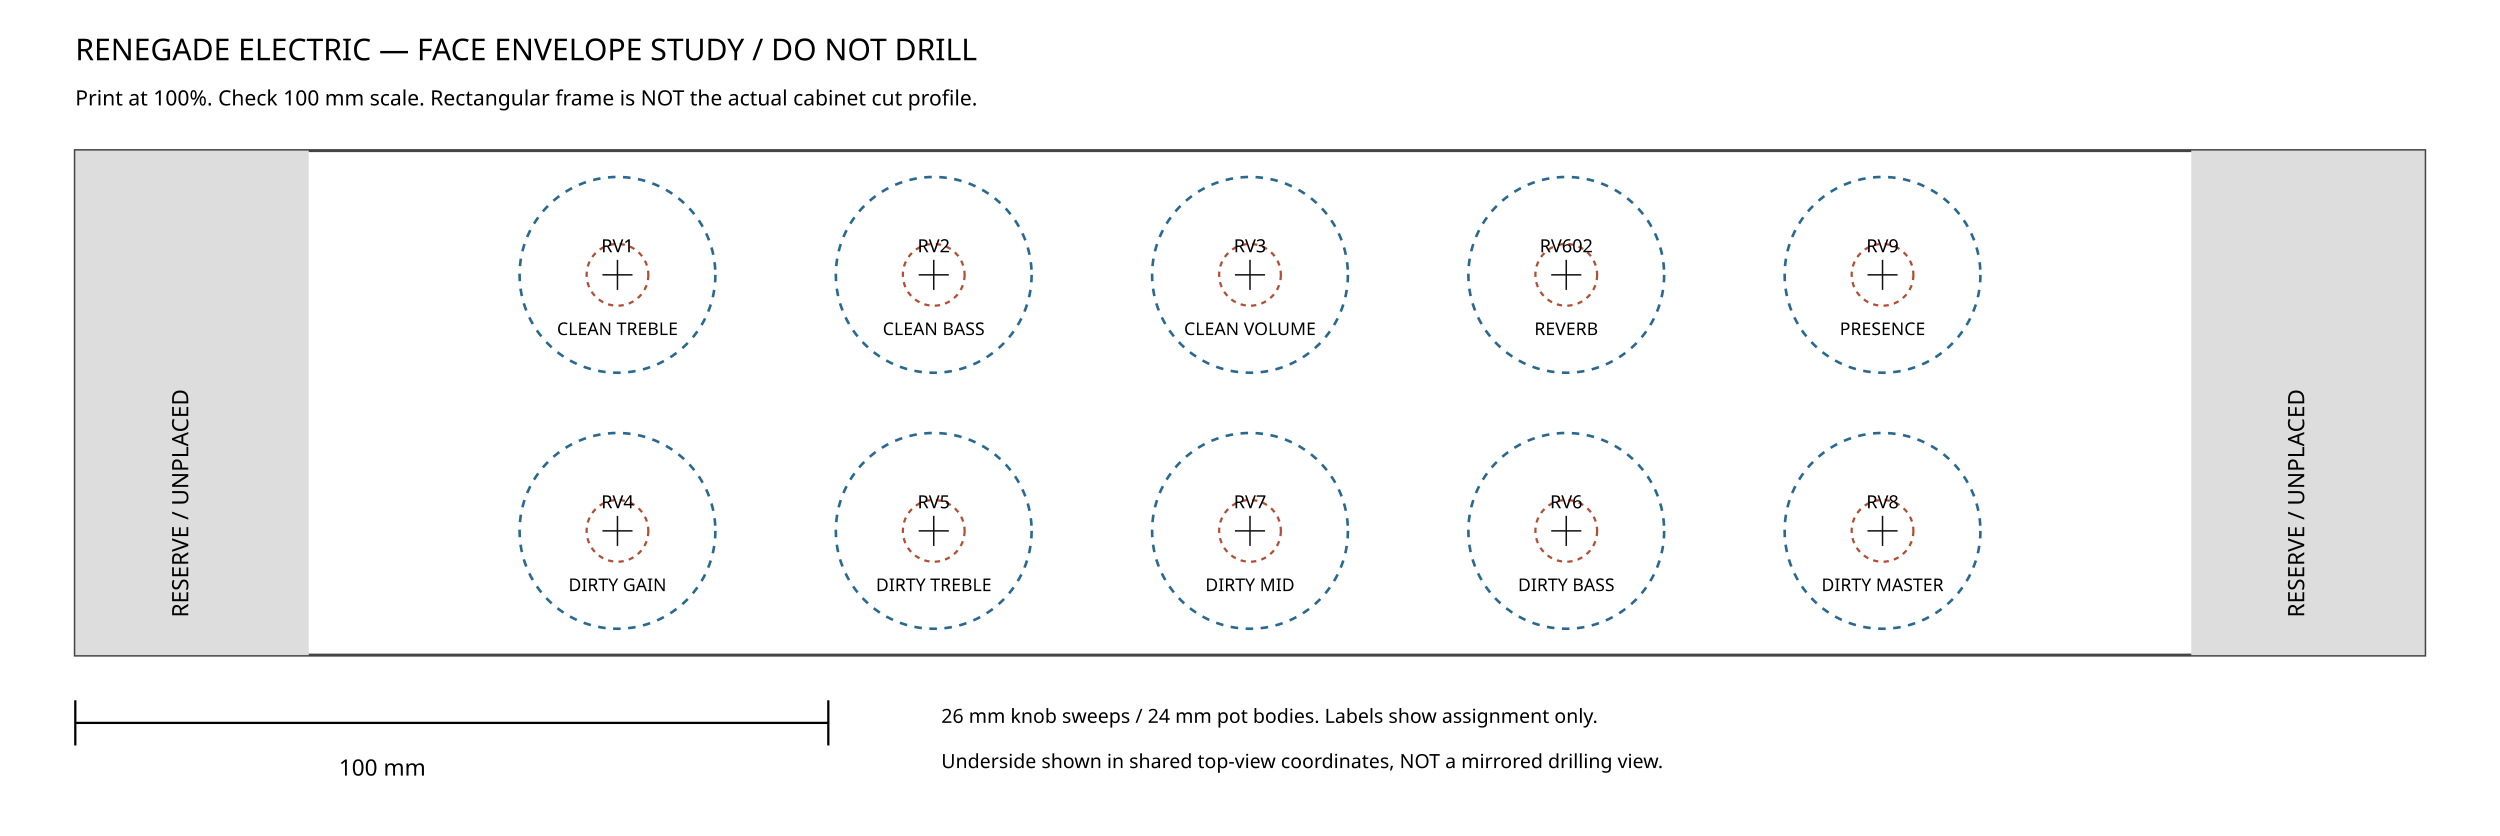
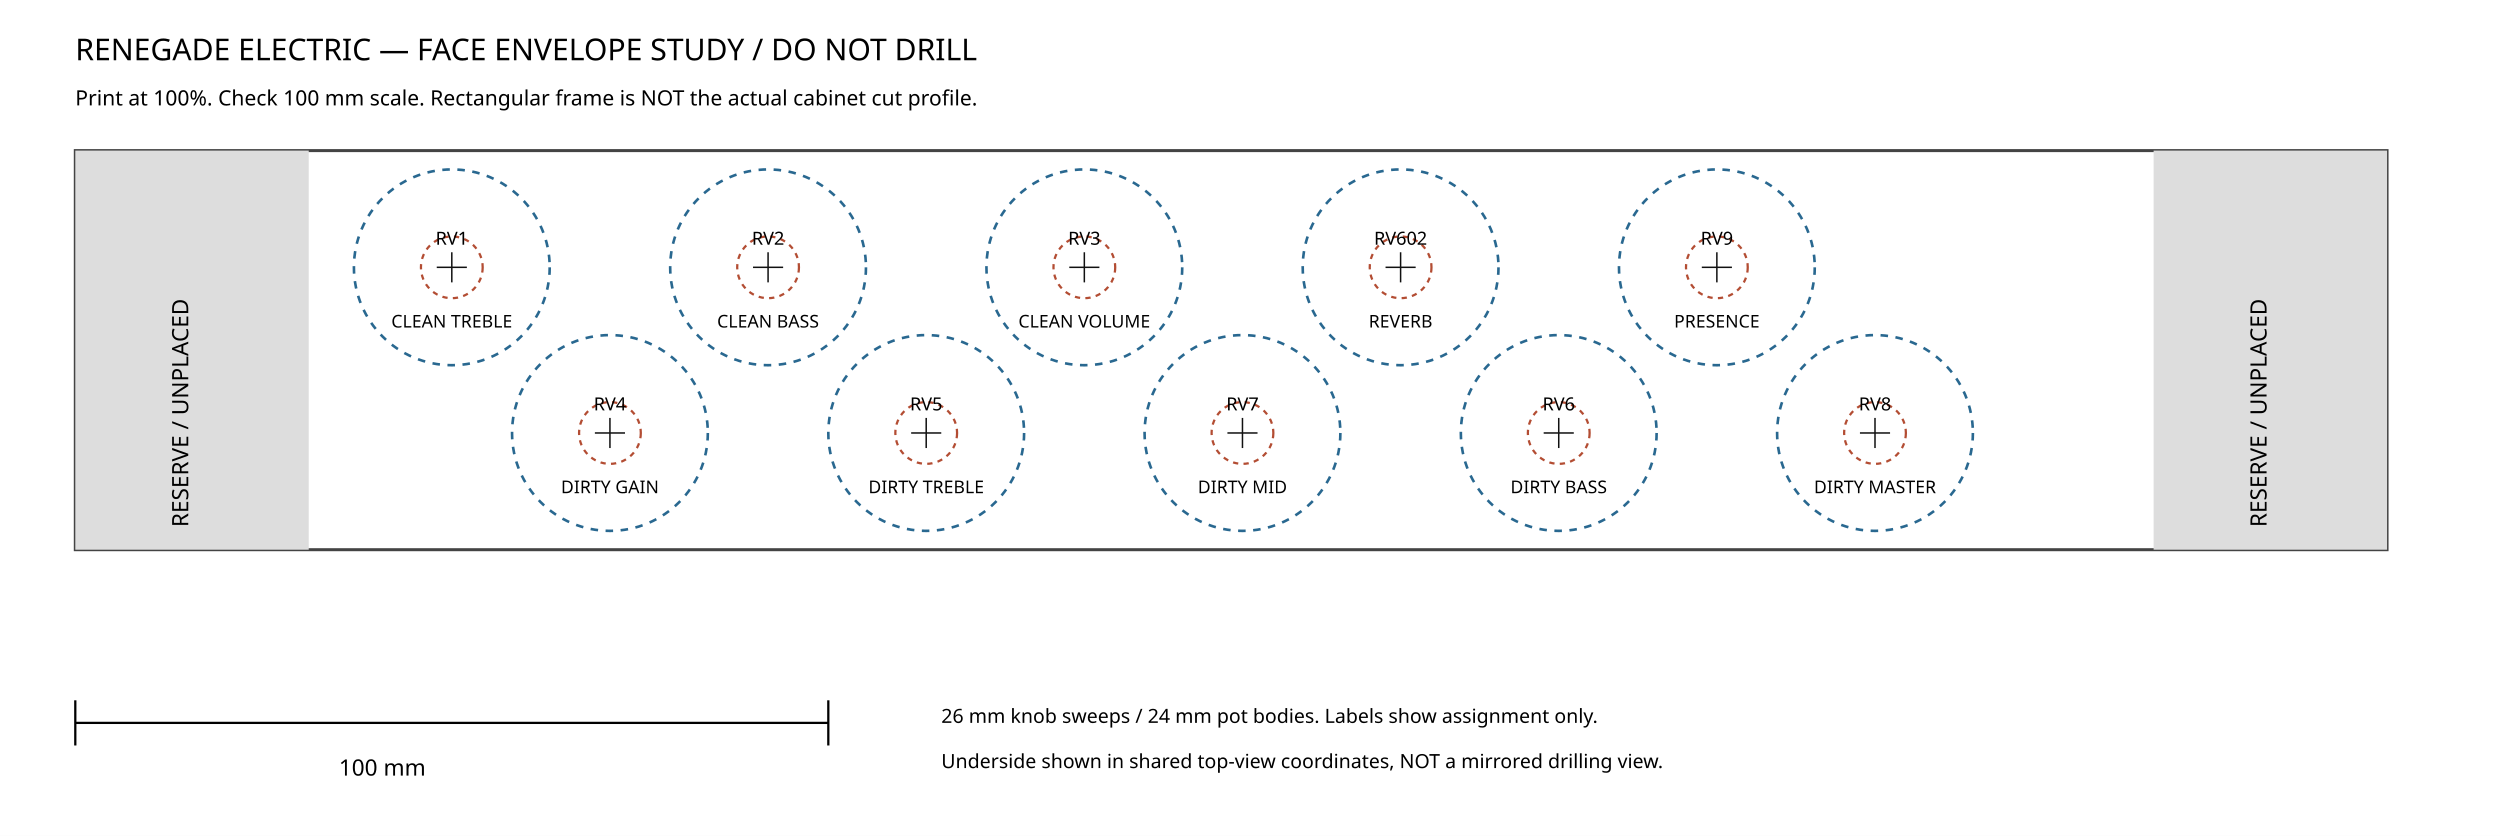
<svg xmlns="http://www.w3.org/2000/svg" width="332mm" height="111mm" viewBox="0 0 332 111">
  <rect width="332" height="111" fill="white" />
  <text x="10" y="8" font-family="sans-serif" font-size="4">RENEGADE ELECTRIC — FACE ENVELOPE STUDY / DO NOT DRILL</text>
  <text x="10" y="14" font-family="sans-serif" font-size="2.8">Print at 100%. Check 100 mm scale. Rectangular frame is NOT the actual cabinet cut profile.</text>
  <g transform="translate(10 20)">
-     <rect width="312" height="67" fill="none" stroke="#444" stroke-width=".4" />
-     <rect x="0" y="0" width="31" height="67" fill="#ddd" />
-     <text transform="translate(15 62) rotate(-90)" font-size="3" font-family="sans-serif">RESERVE / UNPLACED</text>
-     <rect x="281" y="0" width="31" height="67" fill="#ddd" />
-     <text transform="translate(296 62) rotate(-90)" font-size="3" font-family="sans-serif">RESERVE / UNPLACED</text>
-     <circle cx="72" cy="16.5" r="13.0" fill="none" stroke="#296890" stroke-dasharray="1 1" stroke-width=".35" />
-     <circle cx="72" cy="16.5" r="4.1" fill="none" stroke="#b34d33" stroke-dasharray=".7 .7" stroke-width=".3" />
-     <path d="M70,16.5h4 M72,14.5v4" stroke="#111" stroke-width=".2" />
-     <text x="72" y="13.5" text-anchor="middle" font-family="sans-serif" font-size="2.4">RV1</text>
-     <text x="72" y="24.5" text-anchor="middle" font-family="sans-serif" font-size="2.35">CLEAN TREBLE</text>
-     <circle cx="114" cy="16.5" r="13.0" fill="none" stroke="#296890" stroke-dasharray="1 1" stroke-width=".35" />
-     <circle cx="114" cy="16.5" r="4.1" fill="none" stroke="#b34d33" stroke-dasharray=".7 .7" stroke-width=".3" />
-     <path d="M112,16.5h4 M114,14.5v4" stroke="#111" stroke-width=".2" />
-     <text x="114" y="13.5" text-anchor="middle" font-family="sans-serif" font-size="2.4">RV2</text>
-     <text x="114" y="24.5" text-anchor="middle" font-family="sans-serif" font-size="2.35">CLEAN BASS</text>
-     <circle cx="156" cy="16.5" r="13.0" fill="none" stroke="#296890" stroke-dasharray="1 1" stroke-width=".35" />
-     <circle cx="156" cy="16.5" r="4.1" fill="none" stroke="#b34d33" stroke-dasharray=".7 .7" stroke-width=".3" />
-     <path d="M154,16.5h4 M156,14.5v4" stroke="#111" stroke-width=".2" />
-     <text x="156" y="13.5" text-anchor="middle" font-family="sans-serif" font-size="2.4">RV3</text>
-     <text x="156" y="24.5" text-anchor="middle" font-family="sans-serif" font-size="2.35">CLEAN VOLUME</text>
-     <circle cx="198" cy="16.5" r="13.0" fill="none" stroke="#296890" stroke-dasharray="1 1" stroke-width=".35" />
-     <circle cx="198" cy="16.5" r="4.1" fill="none" stroke="#b34d33" stroke-dasharray=".7 .7" stroke-width=".3" />
-     <path d="M196,16.5h4 M198,14.5v4" stroke="#111" stroke-width=".2" />
-     <text x="198" y="13.5" text-anchor="middle" font-family="sans-serif" font-size="2.4">RV602</text>
-     <text x="198" y="24.5" text-anchor="middle" font-family="sans-serif" font-size="2.35">REVERB</text>
-     <circle cx="240" cy="16.5" r="13.0" fill="none" stroke="#296890" stroke-dasharray="1 1" stroke-width=".35" />
-     <circle cx="240" cy="16.5" r="4.1" fill="none" stroke="#b34d33" stroke-dasharray=".7 .7" stroke-width=".3" />
-     <path d="M238,16.5h4 M240,14.5v4" stroke="#111" stroke-width=".2" />
-     <text x="240" y="13.5" text-anchor="middle" font-family="sans-serif" font-size="2.4">RV9</text>
-     <text x="240" y="24.5" text-anchor="middle" font-family="sans-serif" font-size="2.35">PRESENCE</text>
-     <circle cx="72" cy="50.5" r="13.0" fill="none" stroke="#296890" stroke-dasharray="1 1" stroke-width=".35" />
-     <circle cx="72" cy="50.5" r="4.1" fill="none" stroke="#b34d33" stroke-dasharray=".7 .7" stroke-width=".3" />
-     <path d="M70,50.5h4 M72,48.5v4" stroke="#111" stroke-width=".2" />
-     <text x="72" y="47.5" text-anchor="middle" font-family="sans-serif" font-size="2.4">RV4</text>
-     <text x="72" y="58.5" text-anchor="middle" font-family="sans-serif" font-size="2.35">DIRTY GAIN</text>
-     <circle cx="114" cy="50.5" r="13.0" fill="none" stroke="#296890" stroke-dasharray="1 1" stroke-width=".35" />
-     <circle cx="114" cy="50.5" r="4.1" fill="none" stroke="#b34d33" stroke-dasharray=".7 .7" stroke-width=".3" />
-     <path d="M112,50.5h4 M114,48.5v4" stroke="#111" stroke-width=".2" />
-     <text x="114" y="47.5" text-anchor="middle" font-family="sans-serif" font-size="2.4">RV5</text>
-     <text x="114" y="58.5" text-anchor="middle" font-family="sans-serif" font-size="2.35">DIRTY TREBLE</text>
-     <circle cx="156" cy="50.5" r="13.0" fill="none" stroke="#296890" stroke-dasharray="1 1" stroke-width=".35" />
-     <circle cx="156" cy="50.5" r="4.1" fill="none" stroke="#b34d33" stroke-dasharray=".7 .7" stroke-width=".3" />
-     <path d="M154,50.5h4 M156,48.5v4" stroke="#111" stroke-width=".2" />
-     <text x="156" y="47.5" text-anchor="middle" font-family="sans-serif" font-size="2.4">RV7</text>
-     <text x="156" y="58.5" text-anchor="middle" font-family="sans-serif" font-size="2.35">DIRTY MID</text>
-     <circle cx="198" cy="50.5" r="13.0" fill="none" stroke="#296890" stroke-dasharray="1 1" stroke-width=".35" />
-     <circle cx="198" cy="50.5" r="4.1" fill="none" stroke="#b34d33" stroke-dasharray=".7 .7" stroke-width=".3" />
-     <path d="M196,50.5h4 M198,48.5v4" stroke="#111" stroke-width=".2" />
-     <text x="198" y="47.5" text-anchor="middle" font-family="sans-serif" font-size="2.4">RV6</text>
-     <text x="198" y="58.5" text-anchor="middle" font-family="sans-serif" font-size="2.35">DIRTY BASS</text>
-     <circle cx="240" cy="50.5" r="13.0" fill="none" stroke="#296890" stroke-dasharray="1 1" stroke-width=".35" />
-     <circle cx="240" cy="50.5" r="4.1" fill="none" stroke="#b34d33" stroke-dasharray=".7 .7" stroke-width=".3" />
-     <path d="M238,50.5h4 M240,48.5v4" stroke="#111" stroke-width=".2" />
-     <text x="240" y="47.5" text-anchor="middle" font-family="sans-serif" font-size="2.4">RV8</text>
-     <text x="240" y="58.5" text-anchor="middle" font-family="sans-serif" font-size="2.35">DIRTY MASTER</text>
+     <rect width="307" height="53" fill="none" stroke="#444" stroke-width=".4" />
+     <rect x="0" y="0" width="31" height="53" fill="#ddd" />
+     <text transform="translate(15 50) rotate(-90)" font-size="3" font-family="sans-serif">RESERVE / UNPLACED</text>
+     <rect x="276" y="0" width="31" height="53" fill="#ddd" />
+     <text transform="translate(291 50) rotate(-90)" font-size="3" font-family="sans-serif">RESERVE / UNPLACED</text>
+     <circle cx="50" cy="15.5" r="13.0" fill="none" stroke="#296890" stroke-dasharray="1 1" stroke-width=".35" />
+     <circle cx="50" cy="15.5" r="4.1" fill="none" stroke="#b34d33" stroke-dasharray=".7 .7" stroke-width=".3" />
+     <path d="M48,15.5h4 M50,13.5v4" stroke="#111" stroke-width=".2" />
+     <text x="50" y="12.5" text-anchor="middle" font-family="sans-serif" font-size="2.4">RV1</text>
+     <text x="50" y="23.5" text-anchor="middle" font-family="sans-serif" font-size="2.35">CLEAN TREBLE</text>
+     <circle cx="92" cy="15.5" r="13.0" fill="none" stroke="#296890" stroke-dasharray="1 1" stroke-width=".35" />
+     <circle cx="92" cy="15.5" r="4.1" fill="none" stroke="#b34d33" stroke-dasharray=".7 .7" stroke-width=".3" />
+     <path d="M90,15.5h4 M92,13.5v4" stroke="#111" stroke-width=".2" />
+     <text x="92" y="12.5" text-anchor="middle" font-family="sans-serif" font-size="2.4">RV2</text>
+     <text x="92" y="23.5" text-anchor="middle" font-family="sans-serif" font-size="2.35">CLEAN BASS</text>
+     <circle cx="134" cy="15.5" r="13.0" fill="none" stroke="#296890" stroke-dasharray="1 1" stroke-width=".35" />
+     <circle cx="134" cy="15.5" r="4.1" fill="none" stroke="#b34d33" stroke-dasharray=".7 .7" stroke-width=".3" />
+     <path d="M132,15.5h4 M134,13.5v4" stroke="#111" stroke-width=".2" />
+     <text x="134" y="12.5" text-anchor="middle" font-family="sans-serif" font-size="2.4">RV3</text>
+     <text x="134" y="23.5" text-anchor="middle" font-family="sans-serif" font-size="2.35">CLEAN VOLUME</text>
+     <circle cx="176" cy="15.5" r="13.0" fill="none" stroke="#296890" stroke-dasharray="1 1" stroke-width=".35" />
+     <circle cx="176" cy="15.5" r="4.1" fill="none" stroke="#b34d33" stroke-dasharray=".7 .7" stroke-width=".3" />
+     <path d="M174,15.5h4 M176,13.5v4" stroke="#111" stroke-width=".2" />
+     <text x="176" y="12.5" text-anchor="middle" font-family="sans-serif" font-size="2.4">RV602</text>
+     <text x="176" y="23.5" text-anchor="middle" font-family="sans-serif" font-size="2.35">REVERB</text>
+     <circle cx="218" cy="15.5" r="13.0" fill="none" stroke="#296890" stroke-dasharray="1 1" stroke-width=".35" />
+     <circle cx="218" cy="15.5" r="4.1" fill="none" stroke="#b34d33" stroke-dasharray=".7 .7" stroke-width=".3" />
+     <path d="M216,15.5h4 M218,13.5v4" stroke="#111" stroke-width=".2" />
+     <text x="218" y="12.5" text-anchor="middle" font-family="sans-serif" font-size="2.4">RV9</text>
+     <text x="218" y="23.5" text-anchor="middle" font-family="sans-serif" font-size="2.35">PRESENCE</text>
+     <circle cx="71" cy="37.5" r="13.0" fill="none" stroke="#296890" stroke-dasharray="1 1" stroke-width=".35" />
+     <circle cx="71" cy="37.5" r="4.1" fill="none" stroke="#b34d33" stroke-dasharray=".7 .7" stroke-width=".3" />
+     <path d="M69,37.5h4 M71,35.5v4" stroke="#111" stroke-width=".2" />
+     <text x="71" y="34.5" text-anchor="middle" font-family="sans-serif" font-size="2.4">RV4</text>
+     <text x="71" y="45.5" text-anchor="middle" font-family="sans-serif" font-size="2.35">DIRTY GAIN</text>
+     <circle cx="113" cy="37.5" r="13.0" fill="none" stroke="#296890" stroke-dasharray="1 1" stroke-width=".35" />
+     <circle cx="113" cy="37.5" r="4.1" fill="none" stroke="#b34d33" stroke-dasharray=".7 .7" stroke-width=".3" />
+     <path d="M111,37.5h4 M113,35.5v4" stroke="#111" stroke-width=".2" />
+     <text x="113" y="34.5" text-anchor="middle" font-family="sans-serif" font-size="2.4">RV5</text>
+     <text x="113" y="45.5" text-anchor="middle" font-family="sans-serif" font-size="2.35">DIRTY TREBLE</text>
+     <circle cx="155" cy="37.5" r="13.0" fill="none" stroke="#296890" stroke-dasharray="1 1" stroke-width=".35" />
+     <circle cx="155" cy="37.5" r="4.1" fill="none" stroke="#b34d33" stroke-dasharray=".7 .7" stroke-width=".3" />
+     <path d="M153,37.5h4 M155,35.5v4" stroke="#111" stroke-width=".2" />
+     <text x="155" y="34.5" text-anchor="middle" font-family="sans-serif" font-size="2.4">RV7</text>
+     <text x="155" y="45.5" text-anchor="middle" font-family="sans-serif" font-size="2.35">DIRTY MID</text>
+     <circle cx="197" cy="37.5" r="13.0" fill="none" stroke="#296890" stroke-dasharray="1 1" stroke-width=".35" />
+     <circle cx="197" cy="37.5" r="4.1" fill="none" stroke="#b34d33" stroke-dasharray=".7 .7" stroke-width=".3" />
+     <path d="M195,37.5h4 M197,35.5v4" stroke="#111" stroke-width=".2" />
+     <text x="197" y="34.5" text-anchor="middle" font-family="sans-serif" font-size="2.4">RV6</text>
+     <text x="197" y="45.5" text-anchor="middle" font-family="sans-serif" font-size="2.35">DIRTY BASS</text>
+     <circle cx="239" cy="37.5" r="13.0" fill="none" stroke="#296890" stroke-dasharray="1 1" stroke-width=".35" />
+     <circle cx="239" cy="37.5" r="4.1" fill="none" stroke="#b34d33" stroke-dasharray=".7 .7" stroke-width=".3" />
+     <path d="M237,37.5h4 M239,35.5v4" stroke="#111" stroke-width=".2" />
+     <text x="239" y="34.5" text-anchor="middle" font-family="sans-serif" font-size="2.4">RV8</text>
+     <text x="239" y="45.5" text-anchor="middle" font-family="sans-serif" font-size="2.35">DIRTY MASTER</text>
  </g>
  <path d="M10,96h100 M10,93v6 M110,93v6" fill="none" stroke="black" stroke-width=".3" />
  <text x="45" y="103" font-family="sans-serif" font-size="3">100 mm</text>
  <text x="125" y="96" font-family="sans-serif" font-size="2.6">26 mm knob sweeps / 24 mm pot bodies. Labels show assignment only.</text>
  <text x="125" y="102" font-family="sans-serif" font-size="2.6">Underside shown in shared top-view coordinates, NOT a mirrored drilling view.</text>
</svg>
